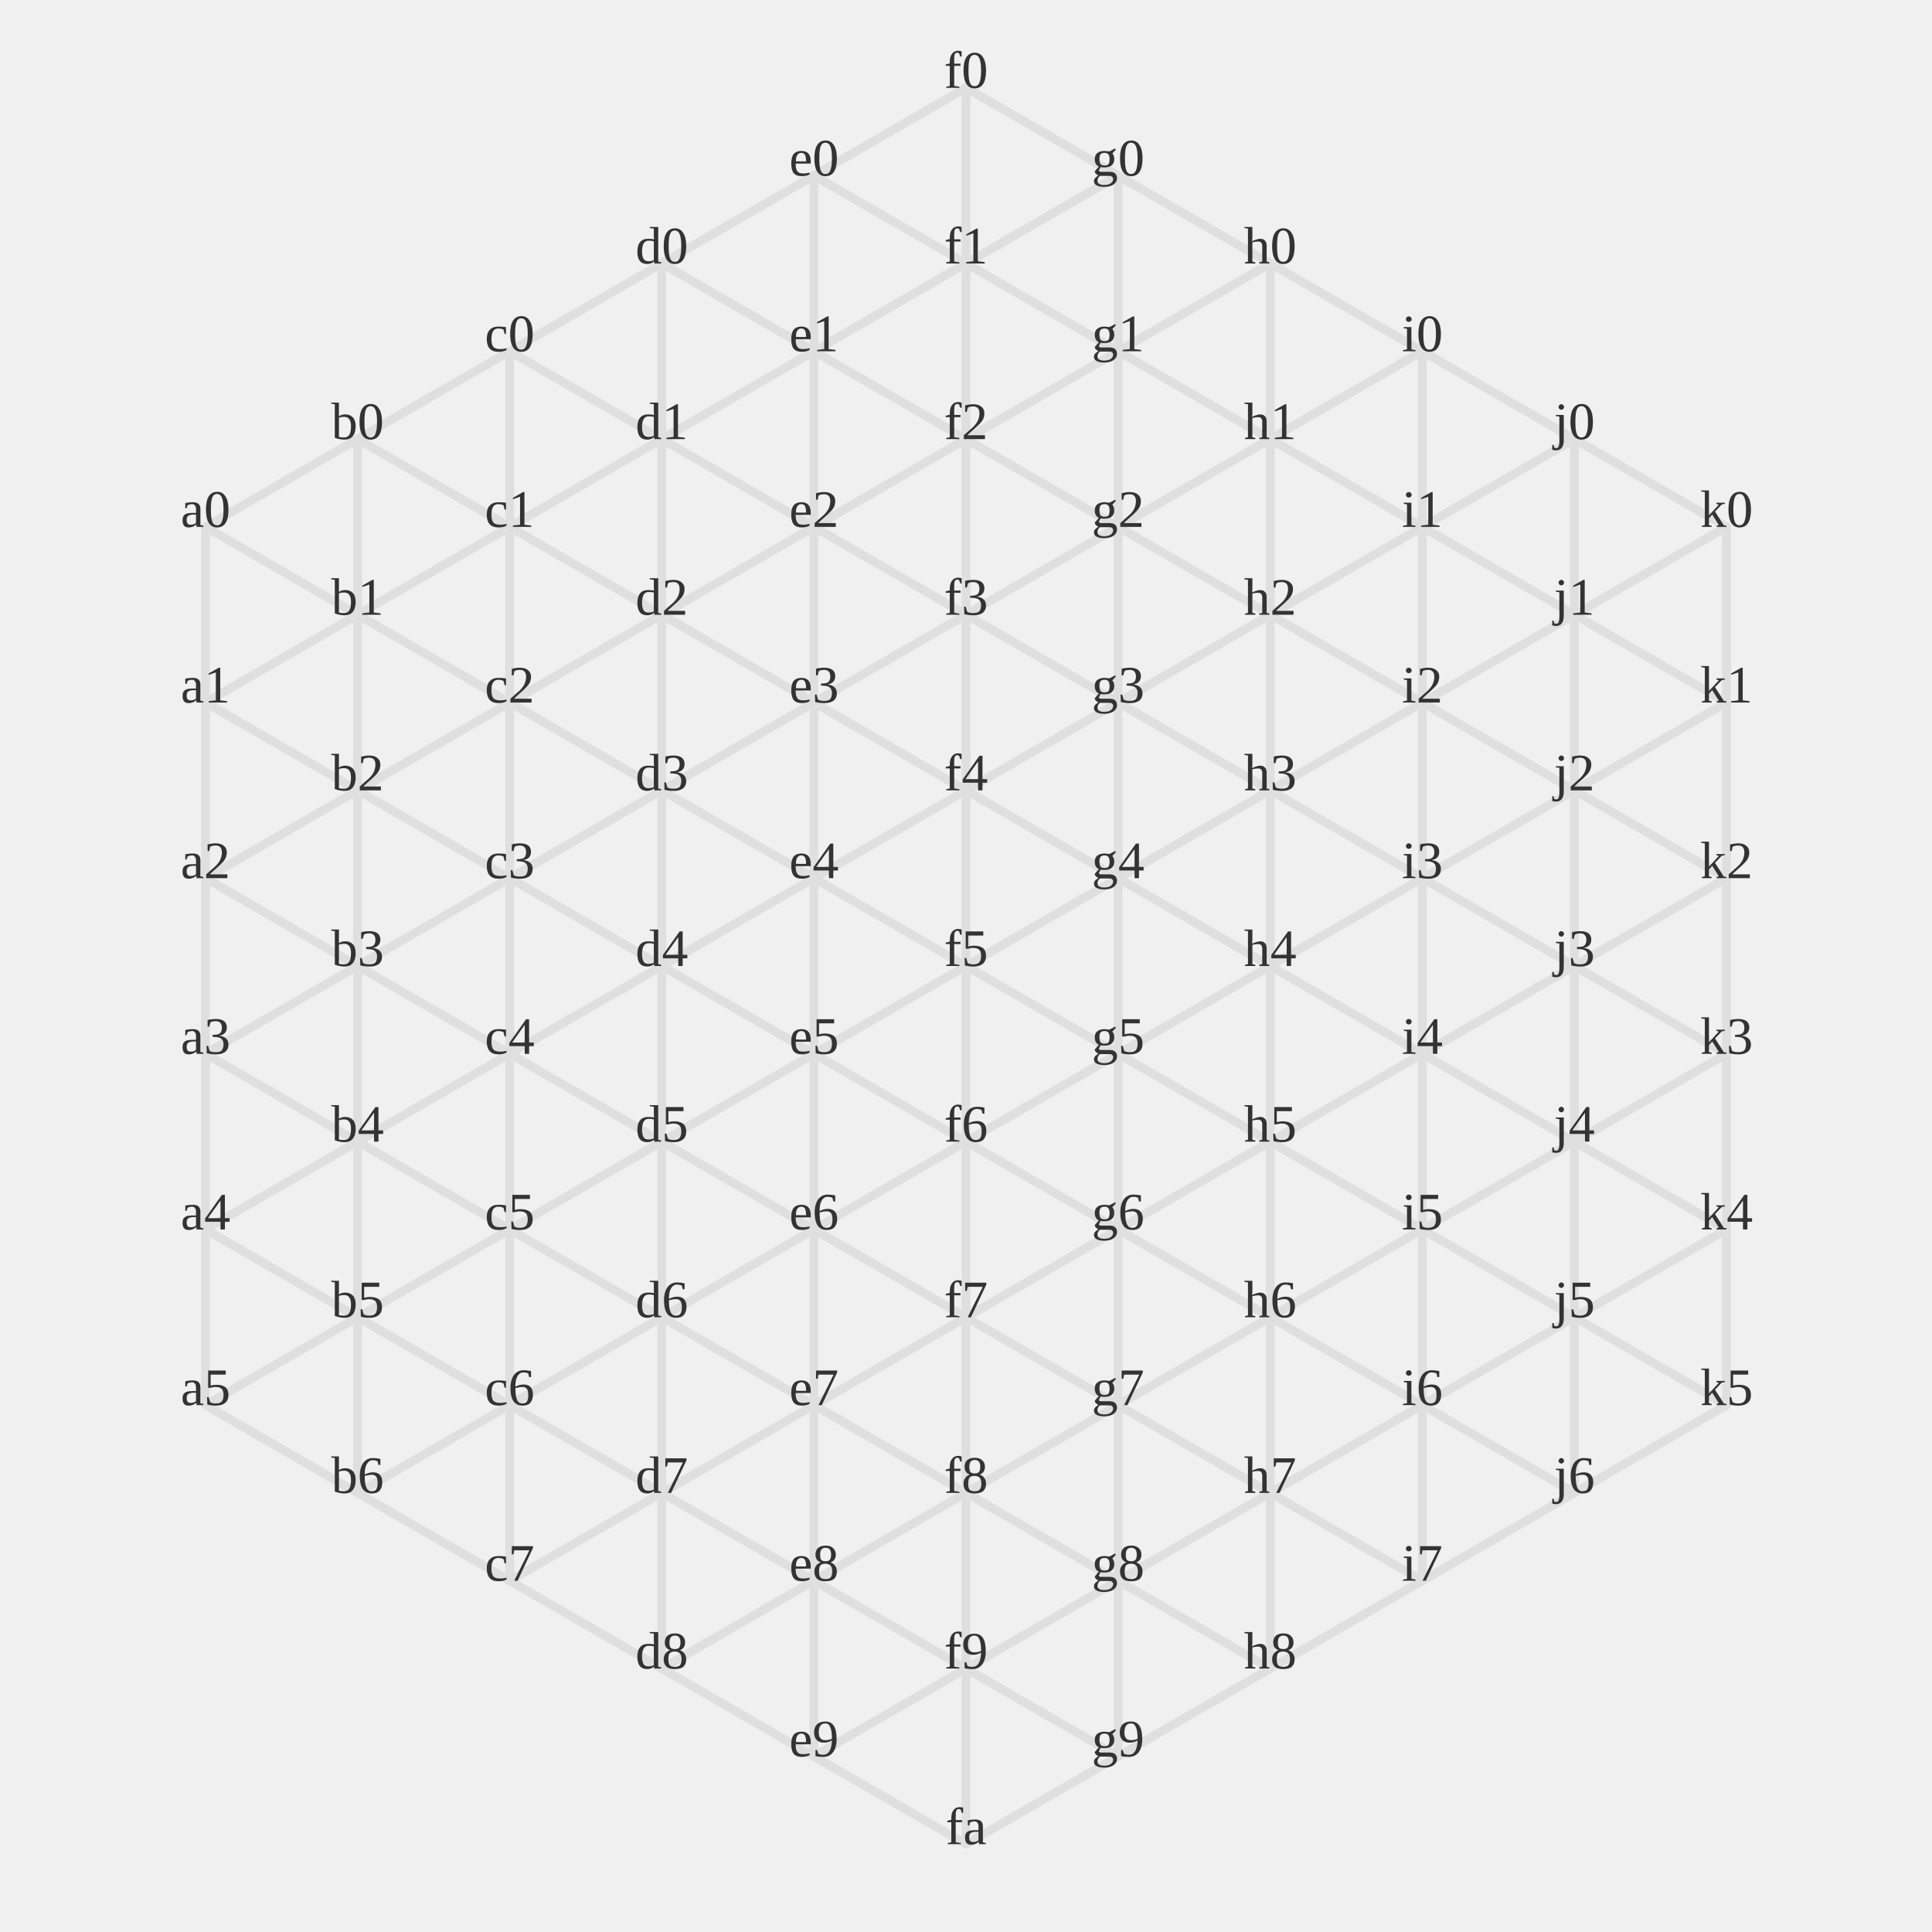
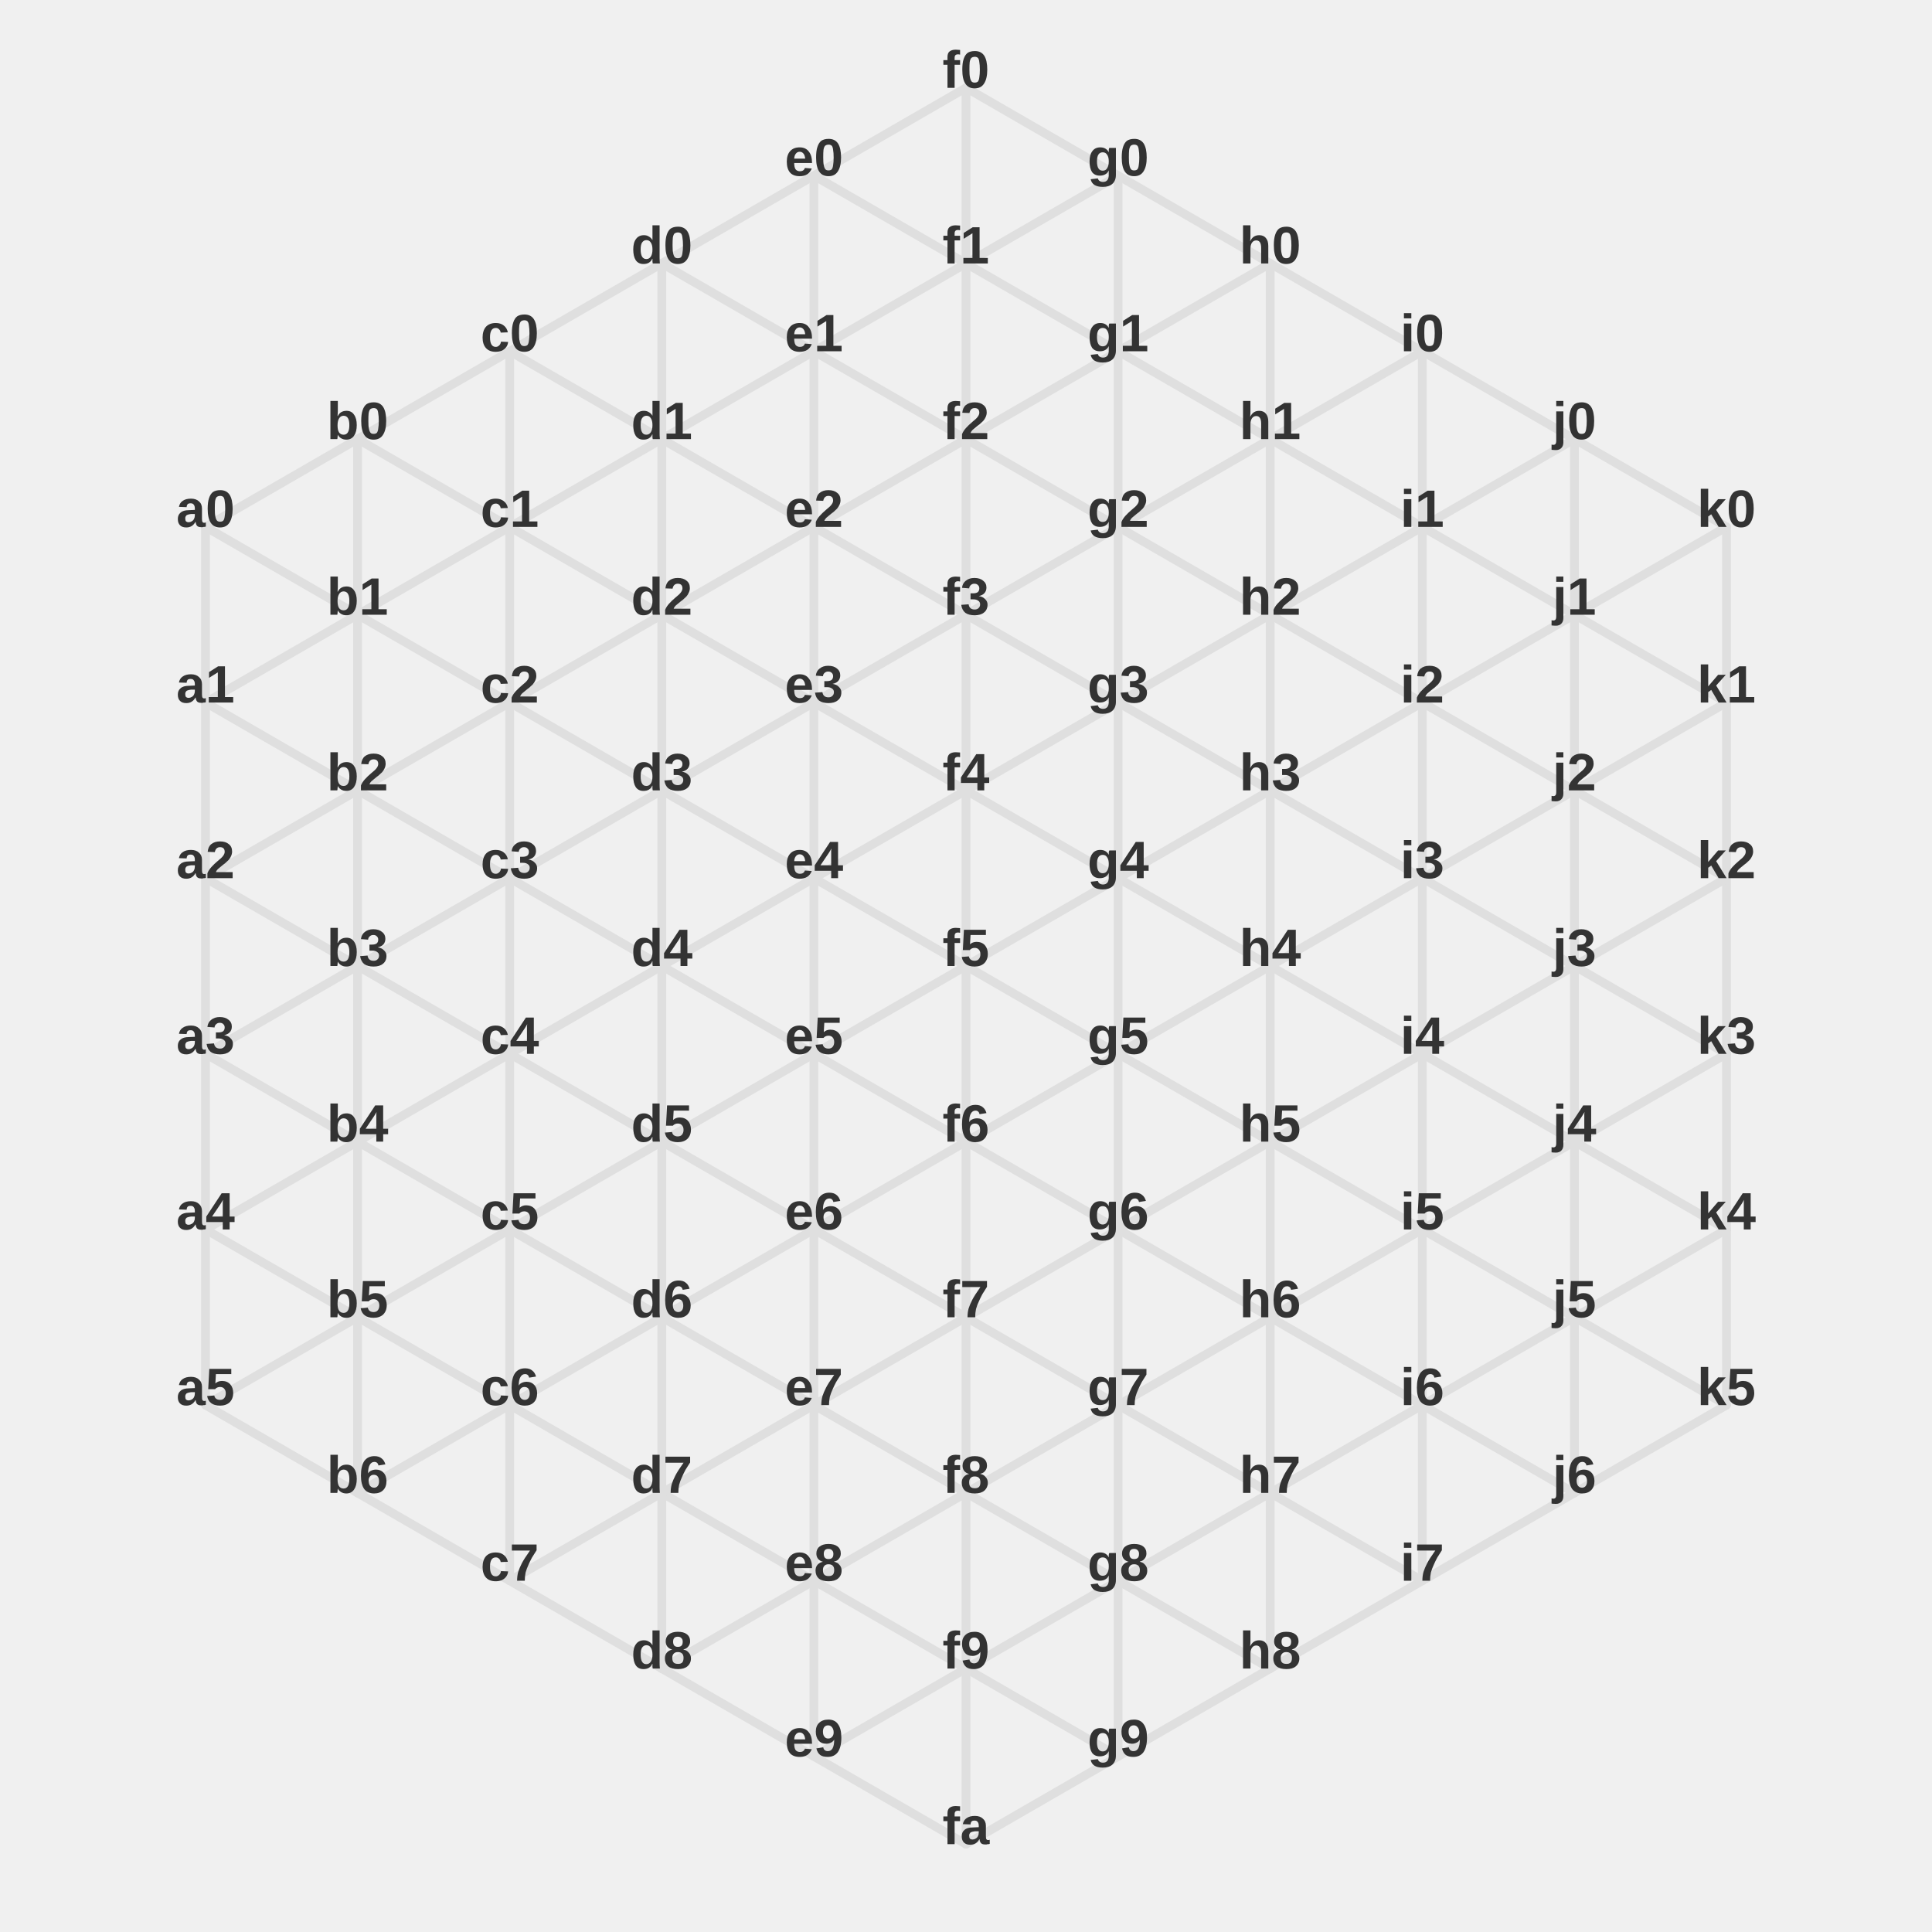
<svg xmlns="http://www.w3.org/2000/svg" width="400.00px" height="400.00px" viewBox="0.00 0.00 110.00 110.00">
-   <polygon points="11.70,30.00 55.00,5.00 98.30,30.00 98.30,80.00 55.00,105.00 11.70,80.00 11.70,30.00" style="stroke:#DFDFDF; stroke-linecap:round; stroke-linejoin:round; stroke-width:0.5; fill-opacity:0.0" />
-   <line x1="11.70" y1="40.00" x2="63.66" y2="10.00" style="stroke:#DFDFDF; stroke-linecap:round; stroke-linejoin:round; stroke-width:0.5; fill-opacity:0.0" />
-   <line x1="11.70" y1="50.00" x2="72.32" y2="15.00" style="stroke:#DFDFDF; stroke-linecap:round; stroke-linejoin:round; stroke-width:0.5; fill-opacity:0.0" />
-   <line x1="11.70" y1="60.00" x2="80.98" y2="20.00" style="stroke:#DFDFDF; stroke-linecap:round; stroke-linejoin:round; stroke-width:0.5; fill-opacity:0.0" />
-   <line x1="11.70" y1="70.00" x2="89.64" y2="25.00" style="stroke:#DFDFDF; stroke-linecap:round; stroke-linejoin:round; stroke-width:0.5; fill-opacity:0.0" />
-   <line x1="11.70" y1="80.00" x2="98.30" y2="30.00" style="stroke:#DFDFDF; stroke-linecap:round; stroke-linejoin:round; stroke-width:0.5; fill-opacity:0.0" />
-   <line x1="11.70" y1="30.00" x2="98.30" y2="80.00" style="stroke:#DFDFDF; stroke-linecap:round; stroke-linejoin:round; stroke-width:0.5; fill-opacity:0.0" />
-   <line x1="11.70" y1="40.00" x2="89.64" y2="85.00" style="stroke:#DFDFDF; stroke-linecap:round; stroke-linejoin:round; stroke-width:0.5; fill-opacity:0.0" />
-   <line x1="11.70" y1="50.00" x2="80.98" y2="90.00" style="stroke:#DFDFDF; stroke-linecap:round; stroke-linejoin:round; stroke-width:0.5; fill-opacity:0.0" />
-   <line x1="11.70" y1="60.00" x2="72.32" y2="95.00" style="stroke:#DFDFDF; stroke-linecap:round; stroke-linejoin:round; stroke-width:0.5; fill-opacity:0.0" />
-   <line x1="11.70" y1="70.00" x2="63.66" y2="100.00" style="stroke:#DFDFDF; stroke-linecap:round; stroke-linejoin:round; stroke-width:0.5; fill-opacity:0.0" />
-   <line x1="98.30" y1="40.00" x2="46.34" y2="10.00" style="stroke:#DFDFDF; stroke-linecap:round; stroke-linejoin:round; stroke-width:0.5; fill-opacity:0.0" />
-   <line x1="98.30" y1="50.00" x2="37.68" y2="15.00" style="stroke:#DFDFDF; stroke-linecap:round; stroke-linejoin:round; stroke-width:0.5; fill-opacity:0.0" />
-   <line x1="98.30" y1="60.00" x2="29.02" y2="20.00" style="stroke:#DFDFDF; stroke-linecap:round; stroke-linejoin:round; stroke-width:0.5; fill-opacity:0.0" />
-   <line x1="98.30" y1="70.00" x2="20.36" y2="25.00" style="stroke:#DFDFDF; stroke-linecap:round; stroke-linejoin:round; stroke-width:0.5; fill-opacity:0.0" />
-   <line x1="98.30" y1="40.00" x2="20.36" y2="85.00" style="stroke:#DFDFDF; stroke-linecap:round; stroke-linejoin:round; stroke-width:0.5; fill-opacity:0.0" />
-   <line x1="98.30" y1="50.00" x2="29.02" y2="90.00" style="stroke:#DFDFDF; stroke-linecap:round; stroke-linejoin:round; stroke-width:0.5; fill-opacity:0.0" />
-   <line x1="98.30" y1="60.00" x2="37.68" y2="95.00" style="stroke:#DFDFDF; stroke-linecap:round; stroke-linejoin:round; stroke-width:0.5; fill-opacity:0.0" />
-   <line x1="98.30" y1="70.00" x2="46.34" y2="100.00" style="stroke:#DFDFDF; stroke-linecap:round; stroke-linejoin:round; stroke-width:0.5; fill-opacity:0.0" />
-   <line x1="20.36" y1="25.00" x2="20.36" y2="85.00" style="stroke:#DFDFDF; stroke-linecap:round; stroke-linejoin:round; stroke-width:0.5; fill-opacity:0.0" />
-   <line x1="29.02" y1="20.00" x2="29.02" y2="90.00" style="stroke:#DFDFDF; stroke-linecap:round; stroke-linejoin:round; stroke-width:0.5; fill-opacity:0.0" />
-   <line x1="37.68" y1="15.00" x2="37.68" y2="95.00" style="stroke:#DFDFDF; stroke-linecap:round; stroke-linejoin:round; stroke-width:0.5; fill-opacity:0.0" />
-   <line x1="46.34" y1="10.00" x2="46.34" y2="100.00" style="stroke:#DFDFDF; stroke-linecap:round; stroke-linejoin:round; stroke-width:0.5; fill-opacity:0.0" />
-   <line x1="55.00" y1="5.00" x2="55.00" y2="105.00" style="stroke:#DFDFDF; stroke-linecap:round; stroke-linejoin:round; stroke-width:0.5; fill-opacity:0.0" />
-   <line x1="63.66" y1="10.00" x2="63.66" y2="100.00" style="stroke:#DFDFDF; stroke-linecap:round; stroke-linejoin:round; stroke-width:0.5; fill-opacity:0.0" />
-   <line x1="72.32" y1="15.00" x2="72.32" y2="95.00" style="stroke:#DFDFDF; stroke-linecap:round; stroke-linejoin:round; stroke-width:0.5; fill-opacity:0.0" />
-   <line x1="80.98" y1="20.00" x2="80.98" y2="90.00" style="stroke:#DFDFDF; stroke-linecap:round; stroke-linejoin:round; stroke-width:0.5; fill-opacity:0.0" />
-   <line x1="89.64" y1="25.00" x2="89.64" y2="85.00" style="stroke:#DFDFDF; stroke-linecap:round; stroke-linejoin:round; stroke-width:0.5; fill-opacity:0.0" />
-   <text x="11.70" y="30.00" style="font-size:3; text-anchor:middle; fill:#333333">a0</text>
-   <text x="11.70" y="40.00" style="font-size:3; text-anchor:middle; fill:#333333">a1</text>
-   <text x="11.70" y="50.00" style="font-size:3; text-anchor:middle; fill:#333333">a2</text>
-   <text x="11.70" y="60.00" style="font-size:3; text-anchor:middle; fill:#333333">a3</text>
-   <text x="11.70" y="70.00" style="font-size:3; text-anchor:middle; fill:#333333">a4</text>
-   <text x="11.70" y="80.00" style="font-size:3; text-anchor:middle; fill:#333333">a5</text>
-   <text x="20.36" y="25.00" style="font-size:3; text-anchor:middle; fill:#333333">b0</text>
-   <text x="20.36" y="35.00" style="font-size:3; text-anchor:middle; fill:#333333">b1</text>
-   <text x="20.36" y="45.00" style="font-size:3; text-anchor:middle; fill:#333333">b2</text>
-   <text x="20.36" y="55.00" style="font-size:3; text-anchor:middle; fill:#333333">b3</text>
-   <text x="20.36" y="65.00" style="font-size:3; text-anchor:middle; fill:#333333">b4</text>
-   <text x="20.36" y="75.00" style="font-size:3; text-anchor:middle; fill:#333333">b5</text>
-   <text x="20.36" y="85.00" style="font-size:3; text-anchor:middle; fill:#333333">b6</text>
-   <text x="29.02" y="20.00" style="font-size:3; text-anchor:middle; fill:#333333">c0</text>
-   <text x="29.02" y="30.00" style="font-size:3; text-anchor:middle; fill:#333333">c1</text>
-   <text x="29.02" y="40.00" style="font-size:3; text-anchor:middle; fill:#333333">c2</text>
-   <text x="29.02" y="50.00" style="font-size:3; text-anchor:middle; fill:#333333">c3</text>
-   <text x="29.02" y="60.00" style="font-size:3; text-anchor:middle; fill:#333333">c4</text>
-   <text x="29.02" y="70.00" style="font-size:3; text-anchor:middle; fill:#333333">c5</text>
-   <text x="29.02" y="80.00" style="font-size:3; text-anchor:middle; fill:#333333">c6</text>
-   <text x="29.02" y="90.00" style="font-size:3; text-anchor:middle; fill:#333333">c7</text>
-   <text x="37.68" y="15.00" style="font-size:3; text-anchor:middle; fill:#333333">d0</text>
-   <text x="37.68" y="25.00" style="font-size:3; text-anchor:middle; fill:#333333">d1</text>
-   <text x="37.68" y="35.00" style="font-size:3; text-anchor:middle; fill:#333333">d2</text>
-   <text x="37.68" y="45.00" style="font-size:3; text-anchor:middle; fill:#333333">d3</text>
-   <text x="37.68" y="55.00" style="font-size:3; text-anchor:middle; fill:#333333">d4</text>
-   <text x="37.68" y="65.00" style="font-size:3; text-anchor:middle; fill:#333333">d5</text>
-   <text x="37.68" y="75.00" style="font-size:3; text-anchor:middle; fill:#333333">d6</text>
-   <text x="37.68" y="85.00" style="font-size:3; text-anchor:middle; fill:#333333">d7</text>
-   <text x="37.68" y="95.00" style="font-size:3; text-anchor:middle; fill:#333333">d8</text>
-   <text x="46.34" y="10.00" style="font-size:3; text-anchor:middle; fill:#333333">e0</text>
-   <text x="46.34" y="20.00" style="font-size:3; text-anchor:middle; fill:#333333">e1</text>
-   <text x="46.34" y="30.00" style="font-size:3; text-anchor:middle; fill:#333333">e2</text>
-   <text x="46.34" y="40.00" style="font-size:3; text-anchor:middle; fill:#333333">e3</text>
-   <text x="46.34" y="50.00" style="font-size:3; text-anchor:middle; fill:#333333">e4</text>
-   <text x="46.34" y="60.00" style="font-size:3; text-anchor:middle; fill:#333333">e5</text>
-   <text x="46.34" y="70.00" style="font-size:3; text-anchor:middle; fill:#333333">e6</text>
-   <text x="46.34" y="80.00" style="font-size:3; text-anchor:middle; fill:#333333">e7</text>
-   <text x="46.34" y="90.00" style="font-size:3; text-anchor:middle; fill:#333333">e8</text>
-   <text x="46.34" y="100.00" style="font-size:3; text-anchor:middle; fill:#333333">e9</text>
-   <text x="55.00" y="5.00" style="font-size:3; text-anchor:middle; fill:#333333">f0</text>
-   <text x="55.00" y="15.00" style="font-size:3; text-anchor:middle; fill:#333333">f1</text>
-   <text x="55.00" y="25.00" style="font-size:3; text-anchor:middle; fill:#333333">f2</text>
-   <text x="55.00" y="35.00" style="font-size:3; text-anchor:middle; fill:#333333">f3</text>
-   <text x="55.00" y="45.00" style="font-size:3; text-anchor:middle; fill:#333333">f4</text>
-   <text x="55.00" y="55.00" style="font-size:3; text-anchor:middle; fill:#333333">f5</text>
-   <text x="55.00" y="65.00" style="font-size:3; text-anchor:middle; fill:#333333">f6</text>
-   <text x="55.00" y="75.00" style="font-size:3; text-anchor:middle; fill:#333333">f7</text>
-   <text x="55.00" y="85.00" style="font-size:3; text-anchor:middle; fill:#333333">f8</text>
-   <text x="55.00" y="95.00" style="font-size:3; text-anchor:middle; fill:#333333">f9</text>
-   <text x="55.00" y="105.00" style="font-size:3; text-anchor:middle; fill:#333333">fa</text>
-   <text x="63.66" y="10.00" style="font-size:3; text-anchor:middle; fill:#333333">g0</text>
-   <text x="63.66" y="20.00" style="font-size:3; text-anchor:middle; fill:#333333">g1</text>
-   <text x="63.66" y="30.00" style="font-size:3; text-anchor:middle; fill:#333333">g2</text>
-   <text x="63.66" y="40.00" style="font-size:3; text-anchor:middle; fill:#333333">g3</text>
-   <text x="63.66" y="50.00" style="font-size:3; text-anchor:middle; fill:#333333">g4</text>
-   <text x="63.66" y="60.00" style="font-size:3; text-anchor:middle; fill:#333333">g5</text>
-   <text x="63.66" y="70.00" style="font-size:3; text-anchor:middle; fill:#333333">g6</text>
-   <text x="63.66" y="80.00" style="font-size:3; text-anchor:middle; fill:#333333">g7</text>
-   <text x="63.66" y="90.00" style="font-size:3; text-anchor:middle; fill:#333333">g8</text>
-   <text x="63.66" y="100.00" style="font-size:3; text-anchor:middle; fill:#333333">g9</text>
-   <text x="72.32" y="15.00" style="font-size:3; text-anchor:middle; fill:#333333">h0</text>
-   <text x="72.32" y="25.00" style="font-size:3; text-anchor:middle; fill:#333333">h1</text>
-   <text x="72.32" y="35.00" style="font-size:3; text-anchor:middle; fill:#333333">h2</text>
-   <text x="72.32" y="45.00" style="font-size:3; text-anchor:middle; fill:#333333">h3</text>
-   <text x="72.32" y="55.00" style="font-size:3; text-anchor:middle; fill:#333333">h4</text>
-   <text x="72.32" y="65.00" style="font-size:3; text-anchor:middle; fill:#333333">h5</text>
-   <text x="72.32" y="75.00" style="font-size:3; text-anchor:middle; fill:#333333">h6</text>
-   <text x="72.32" y="85.00" style="font-size:3; text-anchor:middle; fill:#333333">h7</text>
-   <text x="72.32" y="95.00" style="font-size:3; text-anchor:middle; fill:#333333">h8</text>
-   <text x="80.98" y="20.00" style="font-size:3; text-anchor:middle; fill:#333333">i0</text>
-   <text x="80.98" y="30.00" style="font-size:3; text-anchor:middle; fill:#333333">i1</text>
-   <text x="80.98" y="40.00" style="font-size:3; text-anchor:middle; fill:#333333">i2</text>
-   <text x="80.98" y="50.00" style="font-size:3; text-anchor:middle; fill:#333333">i3</text>
-   <text x="80.98" y="60.00" style="font-size:3; text-anchor:middle; fill:#333333">i4</text>
-   <text x="80.98" y="70.00" style="font-size:3; text-anchor:middle; fill:#333333">i5</text>
-   <text x="80.98" y="80.00" style="font-size:3; text-anchor:middle; fill:#333333">i6</text>
-   <text x="80.98" y="90.00" style="font-size:3; text-anchor:middle; fill:#333333">i7</text>
-   <text x="89.64" y="25.00" style="font-size:3; text-anchor:middle; fill:#333333">j0</text>
-   <text x="89.64" y="35.00" style="font-size:3; text-anchor:middle; fill:#333333">j1</text>
-   <text x="89.64" y="45.00" style="font-size:3; text-anchor:middle; fill:#333333">j2</text>
-   <text x="89.64" y="55.00" style="font-size:3; text-anchor:middle; fill:#333333">j3</text>
-   <text x="89.64" y="65.00" style="font-size:3; text-anchor:middle; fill:#333333">j4</text>
-   <text x="89.64" y="75.00" style="font-size:3; text-anchor:middle; fill:#333333">j5</text>
-   <text x="89.64" y="85.00" style="font-size:3; text-anchor:middle; fill:#333333">j6</text>
-   <text x="98.30" y="30.00" style="font-size:3; text-anchor:middle; fill:#333333">k0</text>
-   <text x="98.30" y="40.00" style="font-size:3; text-anchor:middle; fill:#333333">k1</text>
-   <text x="98.30" y="50.00" style="font-size:3; text-anchor:middle; fill:#333333">k2</text>
-   <text x="98.30" y="60.00" style="font-size:3; text-anchor:middle; fill:#333333">k3</text>
-   <text x="98.30" y="70.00" style="font-size:3; text-anchor:middle; fill:#333333">k4</text>
-   <text x="98.30" y="80.00" style="font-size:3; text-anchor:middle; fill:#333333">k5</text>
+   <polygon points="11.70,30.00 55.00,5.00 98.30,30.00 98.30,80.00 55.00,105.00 11.70,80.00 11.70,30.00" style="stroke:#DFDFDF; stroke-width:0.5; stroke-linecap:round; stroke-linejoin:round; fill:#FFFFFF; fill-opacity:0.0" />
+   <line x1="11.70" y1="40.00" x2="63.66" y2="10.00" style="stroke:#DFDFDF; stroke-width:0.5; stroke-linecap:round; stroke-linejoin:round; fill:#FFFFFF; fill-opacity:0.0" />
+   <line x1="11.70" y1="50.00" x2="72.32" y2="15.00" style="stroke:#DFDFDF; stroke-width:0.5; stroke-linecap:round; stroke-linejoin:round; fill:#FFFFFF; fill-opacity:0.0" />
+   <line x1="11.70" y1="60.00" x2="80.98" y2="20.00" style="stroke:#DFDFDF; stroke-width:0.5; stroke-linecap:round; stroke-linejoin:round; fill:#FFFFFF; fill-opacity:0.0" />
+   <line x1="11.70" y1="70.00" x2="89.64" y2="25.00" style="stroke:#DFDFDF; stroke-width:0.5; stroke-linecap:round; stroke-linejoin:round; fill:#FFFFFF; fill-opacity:0.0" />
+   <line x1="11.70" y1="80.00" x2="98.30" y2="30.00" style="stroke:#DFDFDF; stroke-width:0.5; stroke-linecap:round; stroke-linejoin:round; fill:#FFFFFF; fill-opacity:0.0" />
+   <line x1="11.70" y1="30.00" x2="98.30" y2="80.00" style="stroke:#DFDFDF; stroke-width:0.5; stroke-linecap:round; stroke-linejoin:round; fill:#FFFFFF; fill-opacity:0.0" />
+   <line x1="11.70" y1="40.00" x2="89.64" y2="85.00" style="stroke:#DFDFDF; stroke-width:0.5; stroke-linecap:round; stroke-linejoin:round; fill:#FFFFFF; fill-opacity:0.0" />
+   <line x1="11.70" y1="50.00" x2="80.98" y2="90.00" style="stroke:#DFDFDF; stroke-width:0.5; stroke-linecap:round; stroke-linejoin:round; fill:#FFFFFF; fill-opacity:0.0" />
+   <line x1="11.70" y1="60.00" x2="72.32" y2="95.00" style="stroke:#DFDFDF; stroke-width:0.5; stroke-linecap:round; stroke-linejoin:round; fill:#FFFFFF; fill-opacity:0.0" />
+   <line x1="11.70" y1="70.00" x2="63.66" y2="100.00" style="stroke:#DFDFDF; stroke-width:0.5; stroke-linecap:round; stroke-linejoin:round; fill:#FFFFFF; fill-opacity:0.0" />
+   <line x1="98.30" y1="40.00" x2="46.34" y2="10.00" style="stroke:#DFDFDF; stroke-width:0.5; stroke-linecap:round; stroke-linejoin:round; fill:#FFFFFF; fill-opacity:0.0" />
+   <line x1="98.30" y1="50.00" x2="37.68" y2="15.00" style="stroke:#DFDFDF; stroke-width:0.5; stroke-linecap:round; stroke-linejoin:round; fill:#FFFFFF; fill-opacity:0.0" />
+   <line x1="98.30" y1="60.00" x2="29.02" y2="20.00" style="stroke:#DFDFDF; stroke-width:0.5; stroke-linecap:round; stroke-linejoin:round; fill:#FFFFFF; fill-opacity:0.0" />
+   <line x1="98.30" y1="70.00" x2="20.36" y2="25.00" style="stroke:#DFDFDF; stroke-width:0.5; stroke-linecap:round; stroke-linejoin:round; fill:#FFFFFF; fill-opacity:0.0" />
+   <line x1="98.30" y1="40.00" x2="20.36" y2="85.00" style="stroke:#DFDFDF; stroke-width:0.5; stroke-linecap:round; stroke-linejoin:round; fill:#FFFFFF; fill-opacity:0.0" />
+   <line x1="98.30" y1="50.00" x2="29.02" y2="90.00" style="stroke:#DFDFDF; stroke-width:0.5; stroke-linecap:round; stroke-linejoin:round; fill:#FFFFFF; fill-opacity:0.0" />
+   <line x1="98.30" y1="60.00" x2="37.68" y2="95.00" style="stroke:#DFDFDF; stroke-width:0.5; stroke-linecap:round; stroke-linejoin:round; fill:#FFFFFF; fill-opacity:0.0" />
+   <line x1="98.30" y1="70.00" x2="46.34" y2="100.00" style="stroke:#DFDFDF; stroke-width:0.5; stroke-linecap:round; stroke-linejoin:round; fill:#FFFFFF; fill-opacity:0.0" />
+   <line x1="20.36" y1="25.00" x2="20.36" y2="85.00" style="stroke:#DFDFDF; stroke-width:0.5; stroke-linecap:round; stroke-linejoin:round; fill:#FFFFFF; fill-opacity:0.0" />
+   <line x1="29.02" y1="20.00" x2="29.02" y2="90.00" style="stroke:#DFDFDF; stroke-width:0.5; stroke-linecap:round; stroke-linejoin:round; fill:#FFFFFF; fill-opacity:0.0" />
+   <line x1="37.68" y1="15.00" x2="37.68" y2="95.00" style="stroke:#DFDFDF; stroke-width:0.5; stroke-linecap:round; stroke-linejoin:round; fill:#FFFFFF; fill-opacity:0.0" />
+   <line x1="46.34" y1="10.00" x2="46.34" y2="100.00" style="stroke:#DFDFDF; stroke-width:0.5; stroke-linecap:round; stroke-linejoin:round; fill:#FFFFFF; fill-opacity:0.0" />
+   <line x1="55.00" y1="5.00" x2="55.00" y2="105.00" style="stroke:#DFDFDF; stroke-width:0.5; stroke-linecap:round; stroke-linejoin:round; fill:#FFFFFF; fill-opacity:0.0" />
+   <line x1="63.66" y1="10.00" x2="63.66" y2="100.00" style="stroke:#DFDFDF; stroke-width:0.5; stroke-linecap:round; stroke-linejoin:round; fill:#FFFFFF; fill-opacity:0.0" />
+   <line x1="72.32" y1="15.00" x2="72.32" y2="95.00" style="stroke:#DFDFDF; stroke-width:0.5; stroke-linecap:round; stroke-linejoin:round; fill:#FFFFFF; fill-opacity:0.0" />
+   <line x1="80.98" y1="20.00" x2="80.98" y2="90.00" style="stroke:#DFDFDF; stroke-width:0.5; stroke-linecap:round; stroke-linejoin:round; fill:#FFFFFF; fill-opacity:0.0" />
+   <line x1="89.64" y1="25.00" x2="89.64" y2="85.00" style="stroke:#DFDFDF; stroke-width:0.5; stroke-linecap:round; stroke-linejoin:round; fill:#FFFFFF; fill-opacity:0.0" />
+   <text x="11.70" y="30.00" style="fill:#333333; font-anchor:middle; font-weight:bold; font-family:Arial,sans-serif; font-size:3; text-anchor:middle">a0</text>
+   <text x="11.70" y="40.00" style="fill:#333333; font-anchor:middle; font-weight:bold; font-family:Arial,sans-serif; font-size:3; text-anchor:middle">a1</text>
+   <text x="11.70" y="50.00" style="fill:#333333; font-anchor:middle; font-weight:bold; font-family:Arial,sans-serif; font-size:3; text-anchor:middle">a2</text>
+   <text x="11.70" y="60.00" style="fill:#333333; font-anchor:middle; font-weight:bold; font-family:Arial,sans-serif; font-size:3; text-anchor:middle">a3</text>
+   <text x="11.70" y="70.00" style="fill:#333333; font-anchor:middle; font-weight:bold; font-family:Arial,sans-serif; font-size:3; text-anchor:middle">a4</text>
+   <text x="11.70" y="80.00" style="fill:#333333; font-anchor:middle; font-weight:bold; font-family:Arial,sans-serif; font-size:3; text-anchor:middle">a5</text>
+   <text x="20.36" y="25.00" style="fill:#333333; font-anchor:middle; font-weight:bold; font-family:Arial,sans-serif; font-size:3; text-anchor:middle">b0</text>
+   <text x="20.36" y="35.00" style="fill:#333333; font-anchor:middle; font-weight:bold; font-family:Arial,sans-serif; font-size:3; text-anchor:middle">b1</text>
+   <text x="20.36" y="45.00" style="fill:#333333; font-anchor:middle; font-weight:bold; font-family:Arial,sans-serif; font-size:3; text-anchor:middle">b2</text>
+   <text x="20.36" y="55.00" style="fill:#333333; font-anchor:middle; font-weight:bold; font-family:Arial,sans-serif; font-size:3; text-anchor:middle">b3</text>
+   <text x="20.36" y="65.00" style="fill:#333333; font-anchor:middle; font-weight:bold; font-family:Arial,sans-serif; font-size:3; text-anchor:middle">b4</text>
+   <text x="20.36" y="75.00" style="fill:#333333; font-anchor:middle; font-weight:bold; font-family:Arial,sans-serif; font-size:3; text-anchor:middle">b5</text>
+   <text x="20.36" y="85.00" style="fill:#333333; font-anchor:middle; font-weight:bold; font-family:Arial,sans-serif; font-size:3; text-anchor:middle">b6</text>
+   <text x="29.02" y="20.00" style="fill:#333333; font-anchor:middle; font-weight:bold; font-family:Arial,sans-serif; font-size:3; text-anchor:middle">c0</text>
+   <text x="29.02" y="30.00" style="fill:#333333; font-anchor:middle; font-weight:bold; font-family:Arial,sans-serif; font-size:3; text-anchor:middle">c1</text>
+   <text x="29.02" y="40.00" style="fill:#333333; font-anchor:middle; font-weight:bold; font-family:Arial,sans-serif; font-size:3; text-anchor:middle">c2</text>
+   <text x="29.02" y="50.00" style="fill:#333333; font-anchor:middle; font-weight:bold; font-family:Arial,sans-serif; font-size:3; text-anchor:middle">c3</text>
+   <text x="29.02" y="60.00" style="fill:#333333; font-anchor:middle; font-weight:bold; font-family:Arial,sans-serif; font-size:3; text-anchor:middle">c4</text>
+   <text x="29.02" y="70.00" style="fill:#333333; font-anchor:middle; font-weight:bold; font-family:Arial,sans-serif; font-size:3; text-anchor:middle">c5</text>
+   <text x="29.02" y="80.00" style="fill:#333333; font-anchor:middle; font-weight:bold; font-family:Arial,sans-serif; font-size:3; text-anchor:middle">c6</text>
+   <text x="29.02" y="90.00" style="fill:#333333; font-anchor:middle; font-weight:bold; font-family:Arial,sans-serif; font-size:3; text-anchor:middle">c7</text>
+   <text x="37.68" y="15.00" style="fill:#333333; font-anchor:middle; font-weight:bold; font-family:Arial,sans-serif; font-size:3; text-anchor:middle">d0</text>
+   <text x="37.68" y="25.00" style="fill:#333333; font-anchor:middle; font-weight:bold; font-family:Arial,sans-serif; font-size:3; text-anchor:middle">d1</text>
+   <text x="37.68" y="35.00" style="fill:#333333; font-anchor:middle; font-weight:bold; font-family:Arial,sans-serif; font-size:3; text-anchor:middle">d2</text>
+   <text x="37.68" y="45.00" style="fill:#333333; font-anchor:middle; font-weight:bold; font-family:Arial,sans-serif; font-size:3; text-anchor:middle">d3</text>
+   <text x="37.68" y="55.00" style="fill:#333333; font-anchor:middle; font-weight:bold; font-family:Arial,sans-serif; font-size:3; text-anchor:middle">d4</text>
+   <text x="37.68" y="65.00" style="fill:#333333; font-anchor:middle; font-weight:bold; font-family:Arial,sans-serif; font-size:3; text-anchor:middle">d5</text>
+   <text x="37.68" y="75.00" style="fill:#333333; font-anchor:middle; font-weight:bold; font-family:Arial,sans-serif; font-size:3; text-anchor:middle">d6</text>
+   <text x="37.68" y="85.00" style="fill:#333333; font-anchor:middle; font-weight:bold; font-family:Arial,sans-serif; font-size:3; text-anchor:middle">d7</text>
+   <text x="37.68" y="95.00" style="fill:#333333; font-anchor:middle; font-weight:bold; font-family:Arial,sans-serif; font-size:3; text-anchor:middle">d8</text>
+   <text x="46.34" y="10.00" style="fill:#333333; font-anchor:middle; font-weight:bold; font-family:Arial,sans-serif; font-size:3; text-anchor:middle">e0</text>
+   <text x="46.34" y="20.00" style="fill:#333333; font-anchor:middle; font-weight:bold; font-family:Arial,sans-serif; font-size:3; text-anchor:middle">e1</text>
+   <text x="46.34" y="30.00" style="fill:#333333; font-anchor:middle; font-weight:bold; font-family:Arial,sans-serif; font-size:3; text-anchor:middle">e2</text>
+   <text x="46.34" y="40.00" style="fill:#333333; font-anchor:middle; font-weight:bold; font-family:Arial,sans-serif; font-size:3; text-anchor:middle">e3</text>
+   <text x="46.34" y="50.00" style="fill:#333333; font-anchor:middle; font-weight:bold; font-family:Arial,sans-serif; font-size:3; text-anchor:middle">e4</text>
+   <text x="46.34" y="60.00" style="fill:#333333; font-anchor:middle; font-weight:bold; font-family:Arial,sans-serif; font-size:3; text-anchor:middle">e5</text>
+   <text x="46.34" y="70.00" style="fill:#333333; font-anchor:middle; font-weight:bold; font-family:Arial,sans-serif; font-size:3; text-anchor:middle">e6</text>
+   <text x="46.34" y="80.00" style="fill:#333333; font-anchor:middle; font-weight:bold; font-family:Arial,sans-serif; font-size:3; text-anchor:middle">e7</text>
+   <text x="46.34" y="90.00" style="fill:#333333; font-anchor:middle; font-weight:bold; font-family:Arial,sans-serif; font-size:3; text-anchor:middle">e8</text>
+   <text x="46.34" y="100.00" style="fill:#333333; font-anchor:middle; font-weight:bold; font-family:Arial,sans-serif; font-size:3; text-anchor:middle">e9</text>
+   <text x="55.00" y="5.00" style="fill:#333333; font-anchor:middle; font-weight:bold; font-family:Arial,sans-serif; font-size:3; text-anchor:middle">f0</text>
+   <text x="55.00" y="15.00" style="fill:#333333; font-anchor:middle; font-weight:bold; font-family:Arial,sans-serif; font-size:3; text-anchor:middle">f1</text>
+   <text x="55.00" y="25.00" style="fill:#333333; font-anchor:middle; font-weight:bold; font-family:Arial,sans-serif; font-size:3; text-anchor:middle">f2</text>
+   <text x="55.00" y="35.00" style="fill:#333333; font-anchor:middle; font-weight:bold; font-family:Arial,sans-serif; font-size:3; text-anchor:middle">f3</text>
+   <text x="55.00" y="45.00" style="fill:#333333; font-anchor:middle; font-weight:bold; font-family:Arial,sans-serif; font-size:3; text-anchor:middle">f4</text>
+   <text x="55.00" y="55.00" style="fill:#333333; font-anchor:middle; font-weight:bold; font-family:Arial,sans-serif; font-size:3; text-anchor:middle">f5</text>
+   <text x="55.00" y="65.00" style="fill:#333333; font-anchor:middle; font-weight:bold; font-family:Arial,sans-serif; font-size:3; text-anchor:middle">f6</text>
+   <text x="55.00" y="75.00" style="fill:#333333; font-anchor:middle; font-weight:bold; font-family:Arial,sans-serif; font-size:3; text-anchor:middle">f7</text>
+   <text x="55.00" y="85.00" style="fill:#333333; font-anchor:middle; font-weight:bold; font-family:Arial,sans-serif; font-size:3; text-anchor:middle">f8</text>
+   <text x="55.00" y="95.00" style="fill:#333333; font-anchor:middle; font-weight:bold; font-family:Arial,sans-serif; font-size:3; text-anchor:middle">f9</text>
+   <text x="55.00" y="105.00" style="fill:#333333; font-anchor:middle; font-weight:bold; font-family:Arial,sans-serif; font-size:3; text-anchor:middle">fa</text>
+   <text x="63.66" y="10.00" style="fill:#333333; font-anchor:middle; font-weight:bold; font-family:Arial,sans-serif; font-size:3; text-anchor:middle">g0</text>
+   <text x="63.66" y="20.00" style="fill:#333333; font-anchor:middle; font-weight:bold; font-family:Arial,sans-serif; font-size:3; text-anchor:middle">g1</text>
+   <text x="63.66" y="30.00" style="fill:#333333; font-anchor:middle; font-weight:bold; font-family:Arial,sans-serif; font-size:3; text-anchor:middle">g2</text>
+   <text x="63.66" y="40.00" style="fill:#333333; font-anchor:middle; font-weight:bold; font-family:Arial,sans-serif; font-size:3; text-anchor:middle">g3</text>
+   <text x="63.66" y="50.00" style="fill:#333333; font-anchor:middle; font-weight:bold; font-family:Arial,sans-serif; font-size:3; text-anchor:middle">g4</text>
+   <text x="63.66" y="60.00" style="fill:#333333; font-anchor:middle; font-weight:bold; font-family:Arial,sans-serif; font-size:3; text-anchor:middle">g5</text>
+   <text x="63.66" y="70.00" style="fill:#333333; font-anchor:middle; font-weight:bold; font-family:Arial,sans-serif; font-size:3; text-anchor:middle">g6</text>
+   <text x="63.66" y="80.00" style="fill:#333333; font-anchor:middle; font-weight:bold; font-family:Arial,sans-serif; font-size:3; text-anchor:middle">g7</text>
+   <text x="63.66" y="90.00" style="fill:#333333; font-anchor:middle; font-weight:bold; font-family:Arial,sans-serif; font-size:3; text-anchor:middle">g8</text>
+   <text x="63.66" y="100.00" style="fill:#333333; font-anchor:middle; font-weight:bold; font-family:Arial,sans-serif; font-size:3; text-anchor:middle">g9</text>
+   <text x="72.32" y="15.00" style="fill:#333333; font-anchor:middle; font-weight:bold; font-family:Arial,sans-serif; font-size:3; text-anchor:middle">h0</text>
+   <text x="72.32" y="25.00" style="fill:#333333; font-anchor:middle; font-weight:bold; font-family:Arial,sans-serif; font-size:3; text-anchor:middle">h1</text>
+   <text x="72.32" y="35.00" style="fill:#333333; font-anchor:middle; font-weight:bold; font-family:Arial,sans-serif; font-size:3; text-anchor:middle">h2</text>
+   <text x="72.32" y="45.00" style="fill:#333333; font-anchor:middle; font-weight:bold; font-family:Arial,sans-serif; font-size:3; text-anchor:middle">h3</text>
+   <text x="72.32" y="55.00" style="fill:#333333; font-anchor:middle; font-weight:bold; font-family:Arial,sans-serif; font-size:3; text-anchor:middle">h4</text>
+   <text x="72.32" y="65.00" style="fill:#333333; font-anchor:middle; font-weight:bold; font-family:Arial,sans-serif; font-size:3; text-anchor:middle">h5</text>
+   <text x="72.32" y="75.00" style="fill:#333333; font-anchor:middle; font-weight:bold; font-family:Arial,sans-serif; font-size:3; text-anchor:middle">h6</text>
+   <text x="72.32" y="85.00" style="fill:#333333; font-anchor:middle; font-weight:bold; font-family:Arial,sans-serif; font-size:3; text-anchor:middle">h7</text>
+   <text x="72.32" y="95.00" style="fill:#333333; font-anchor:middle; font-weight:bold; font-family:Arial,sans-serif; font-size:3; text-anchor:middle">h8</text>
+   <text x="80.98" y="20.00" style="fill:#333333; font-anchor:middle; font-weight:bold; font-family:Arial,sans-serif; font-size:3; text-anchor:middle">i0</text>
+   <text x="80.98" y="30.00" style="fill:#333333; font-anchor:middle; font-weight:bold; font-family:Arial,sans-serif; font-size:3; text-anchor:middle">i1</text>
+   <text x="80.98" y="40.00" style="fill:#333333; font-anchor:middle; font-weight:bold; font-family:Arial,sans-serif; font-size:3; text-anchor:middle">i2</text>
+   <text x="80.98" y="50.00" style="fill:#333333; font-anchor:middle; font-weight:bold; font-family:Arial,sans-serif; font-size:3; text-anchor:middle">i3</text>
+   <text x="80.98" y="60.00" style="fill:#333333; font-anchor:middle; font-weight:bold; font-family:Arial,sans-serif; font-size:3; text-anchor:middle">i4</text>
+   <text x="80.98" y="70.00" style="fill:#333333; font-anchor:middle; font-weight:bold; font-family:Arial,sans-serif; font-size:3; text-anchor:middle">i5</text>
+   <text x="80.98" y="80.00" style="fill:#333333; font-anchor:middle; font-weight:bold; font-family:Arial,sans-serif; font-size:3; text-anchor:middle">i6</text>
+   <text x="80.98" y="90.00" style="fill:#333333; font-anchor:middle; font-weight:bold; font-family:Arial,sans-serif; font-size:3; text-anchor:middle">i7</text>
+   <text x="89.64" y="25.00" style="fill:#333333; font-anchor:middle; font-weight:bold; font-family:Arial,sans-serif; font-size:3; text-anchor:middle">j0</text>
+   <text x="89.64" y="35.00" style="fill:#333333; font-anchor:middle; font-weight:bold; font-family:Arial,sans-serif; font-size:3; text-anchor:middle">j1</text>
+   <text x="89.64" y="45.00" style="fill:#333333; font-anchor:middle; font-weight:bold; font-family:Arial,sans-serif; font-size:3; text-anchor:middle">j2</text>
+   <text x="89.64" y="55.00" style="fill:#333333; font-anchor:middle; font-weight:bold; font-family:Arial,sans-serif; font-size:3; text-anchor:middle">j3</text>
+   <text x="89.64" y="65.00" style="fill:#333333; font-anchor:middle; font-weight:bold; font-family:Arial,sans-serif; font-size:3; text-anchor:middle">j4</text>
+   <text x="89.64" y="75.00" style="fill:#333333; font-anchor:middle; font-weight:bold; font-family:Arial,sans-serif; font-size:3; text-anchor:middle">j5</text>
+   <text x="89.64" y="85.00" style="fill:#333333; font-anchor:middle; font-weight:bold; font-family:Arial,sans-serif; font-size:3; text-anchor:middle">j6</text>
+   <text x="98.30" y="30.00" style="fill:#333333; font-anchor:middle; font-weight:bold; font-family:Arial,sans-serif; font-size:3; text-anchor:middle">k0</text>
+   <text x="98.30" y="40.00" style="fill:#333333; font-anchor:middle; font-weight:bold; font-family:Arial,sans-serif; font-size:3; text-anchor:middle">k1</text>
+   <text x="98.30" y="50.00" style="fill:#333333; font-anchor:middle; font-weight:bold; font-family:Arial,sans-serif; font-size:3; text-anchor:middle">k2</text>
+   <text x="98.30" y="60.00" style="fill:#333333; font-anchor:middle; font-weight:bold; font-family:Arial,sans-serif; font-size:3; text-anchor:middle">k3</text>
+   <text x="98.30" y="70.00" style="fill:#333333; font-anchor:middle; font-weight:bold; font-family:Arial,sans-serif; font-size:3; text-anchor:middle">k4</text>
+   <text x="98.30" y="80.00" style="fill:#333333; font-anchor:middle; font-weight:bold; font-family:Arial,sans-serif; font-size:3; text-anchor:middle">k5</text>
</svg>
